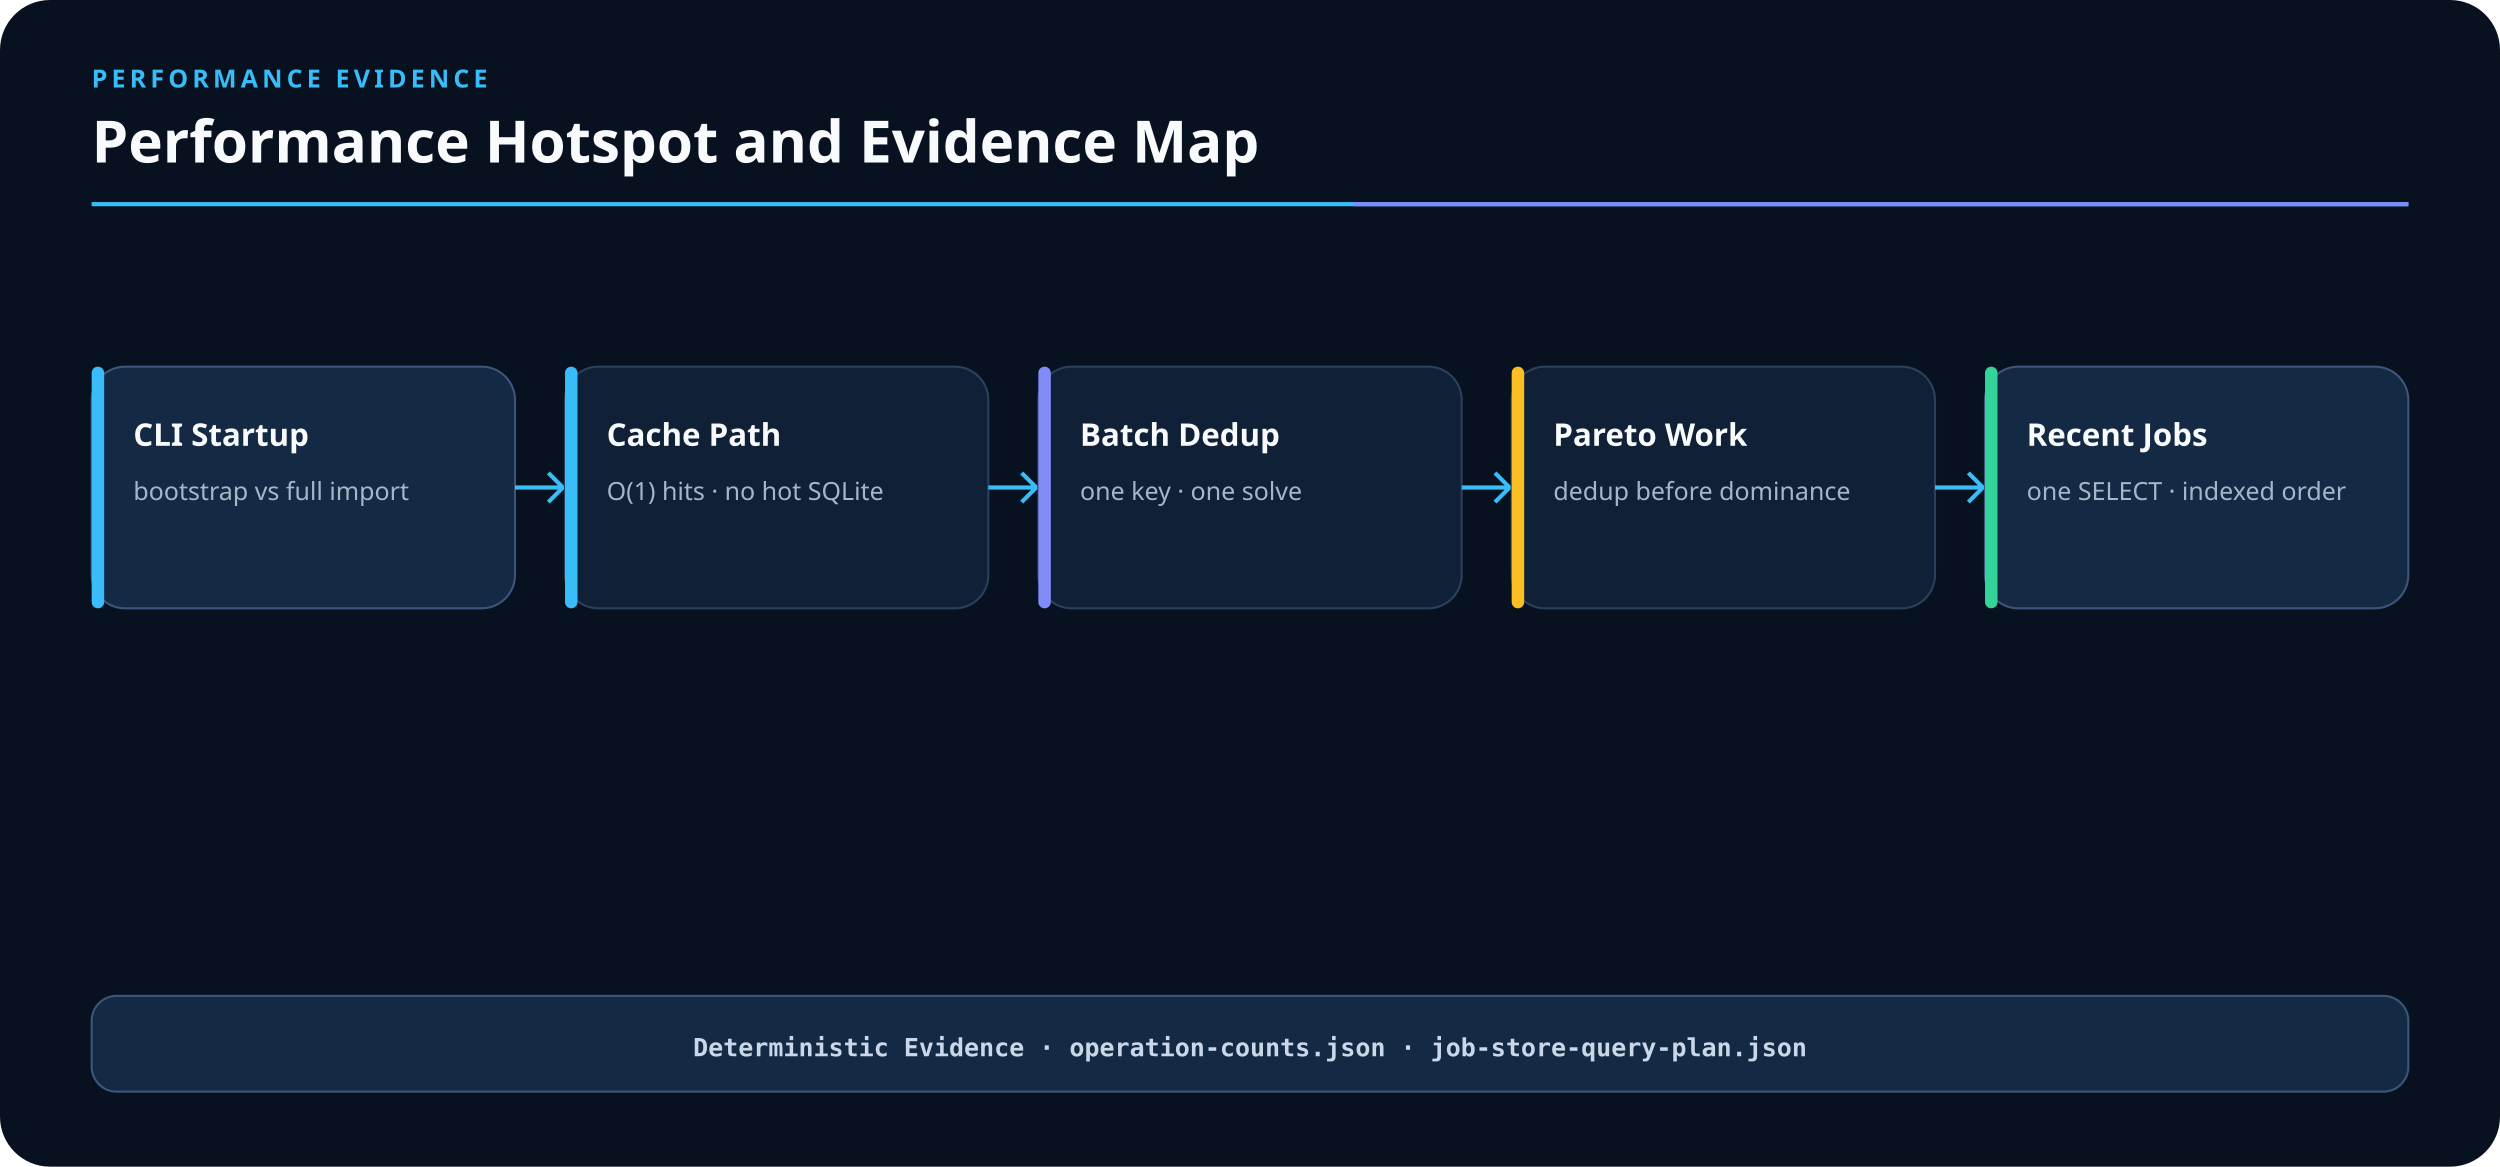
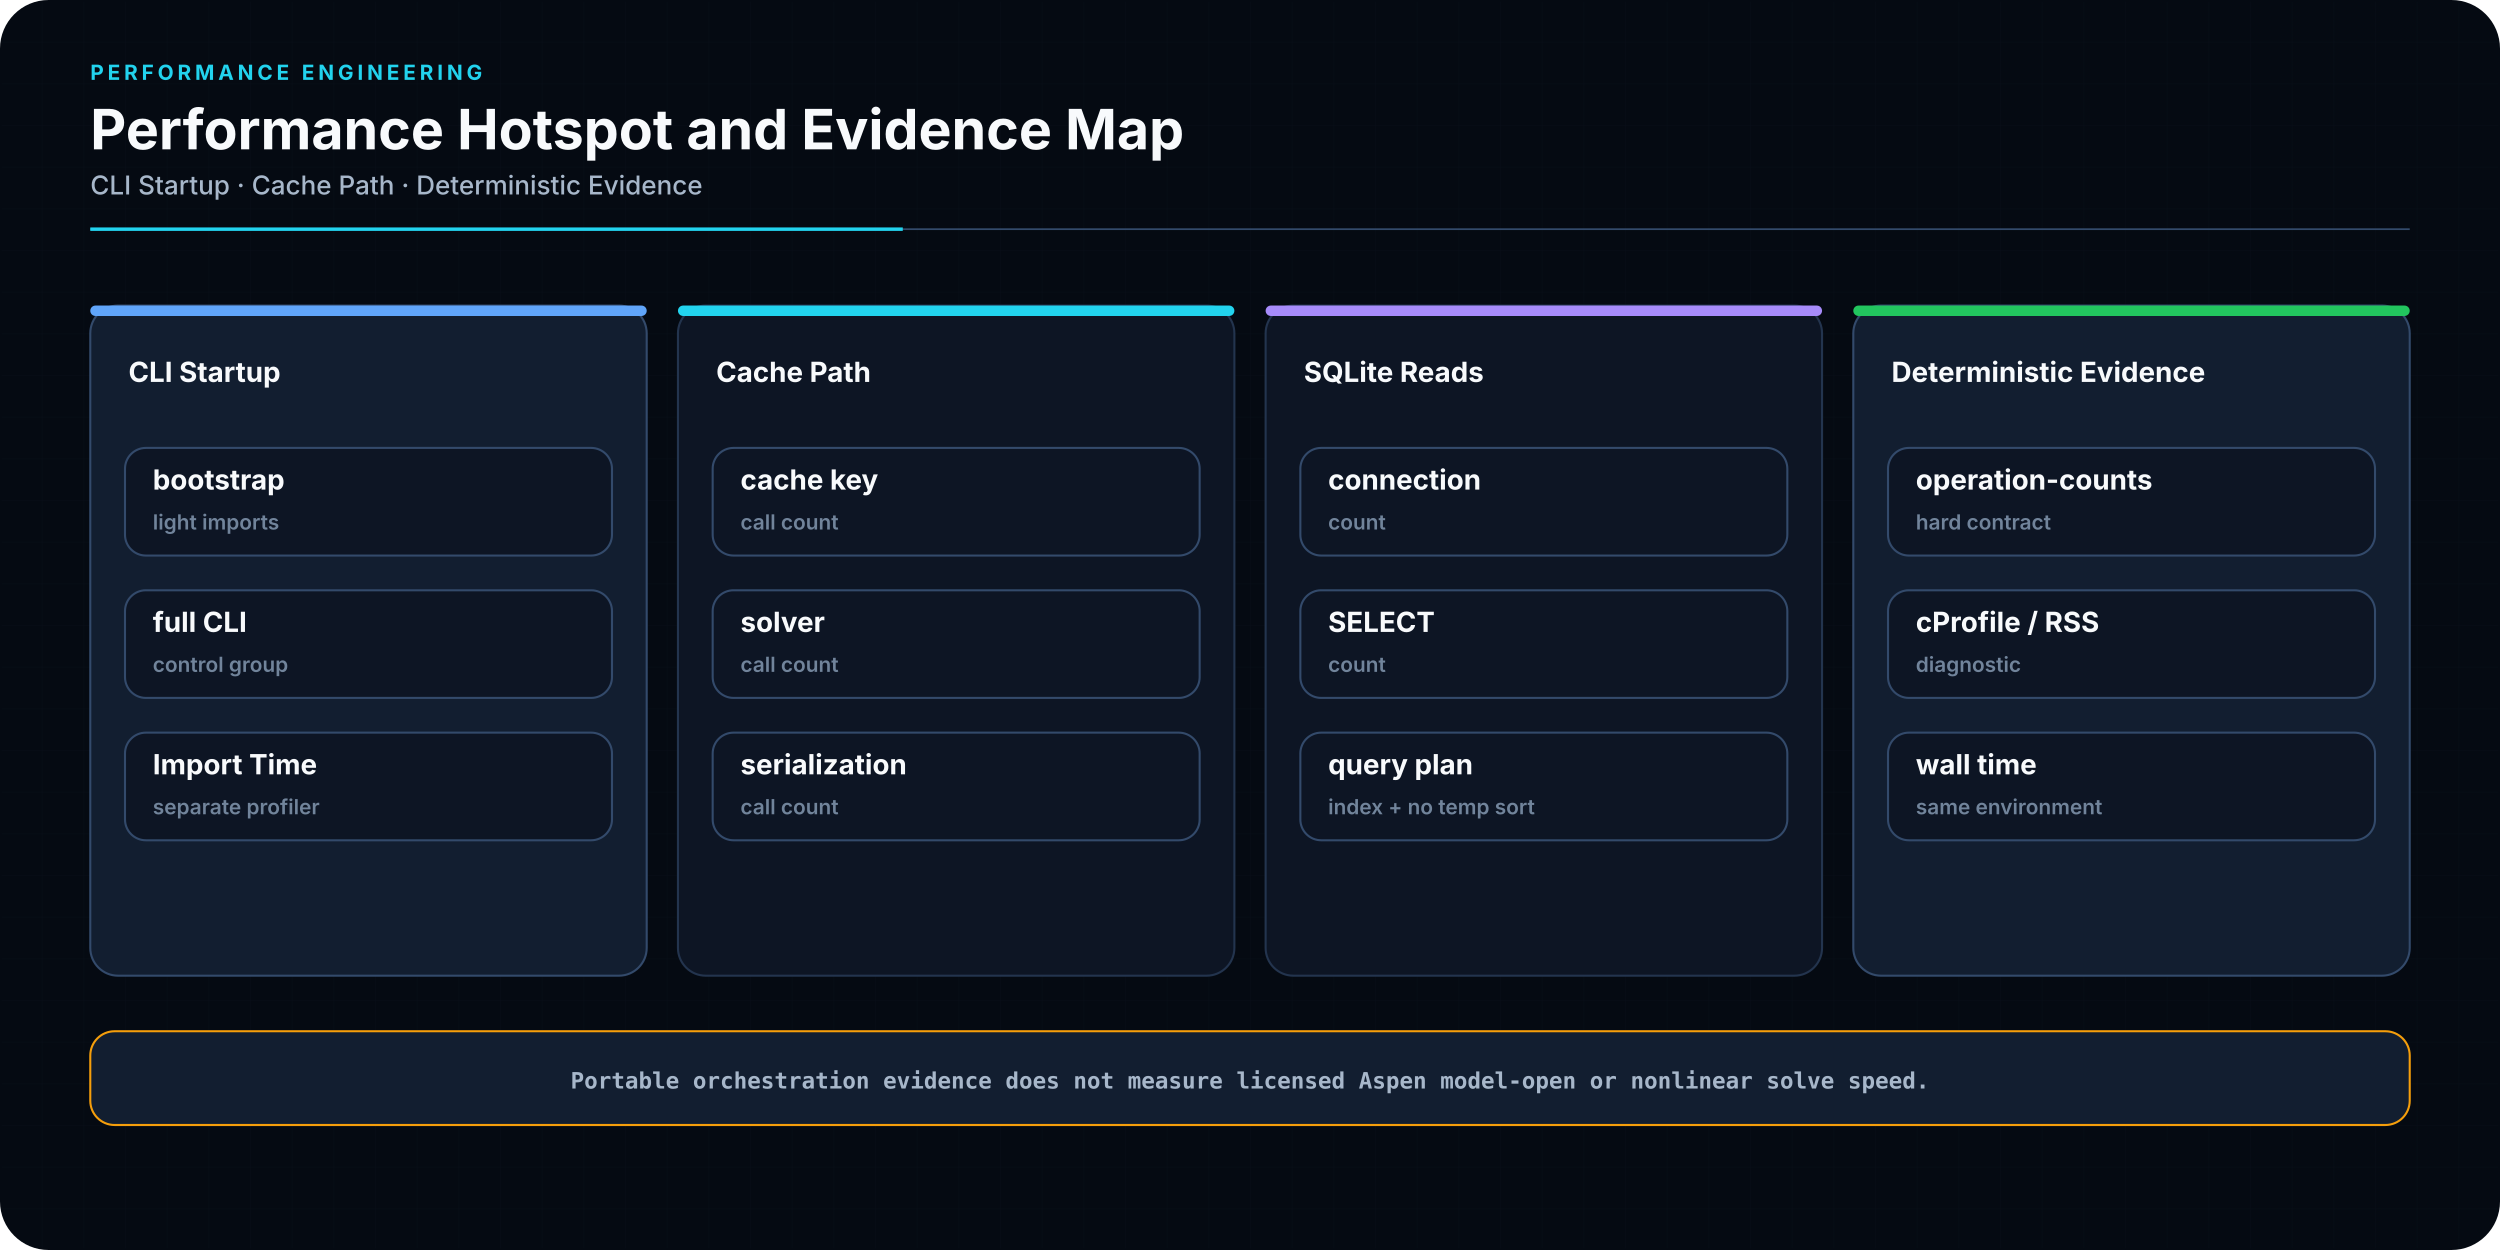
- <svg xmlns="http://www.w3.org/2000/svg" viewBox="0 0 1200 560" role="img" aria-labelledby="title desc">
-   <style>.h{font:700 28px system-ui,sans-serif;fill:#F8FAFC}.e{font:700 12px system-ui,sans-serif;fill:#38BDF8;letter-spacing:2px}.l{font:650 15px system-ui,sans-serif;fill:#F8FAFC}.s{font:500 12px system-ui,sans-serif;fill:#A7B5C8}.m{font:600 12px monospace;fill:#C9D7E8}.c{fill:#102036;stroke:#2A405F}.d{fill:#142944;stroke:#3B567A}</style>
-   <rect width="1200" height="560" rx="24" fill="#07111F" />
-   <text x="44" y="42" class="e">PERFORMANCE EVIDENCE</text>
-   <text x="44" y="78" class="h">Performance Hotspot and Evidence Map</text>
-   <path d="M44 98H1156" stroke="#38BDF8" stroke-width="2" />
-   <path d="M650 98H1156" stroke="#818CF8" stroke-width="2" />
-   <rect x="44.0" y="176" width="203.2" height="116" rx="16" class="d" />
-   <rect x="44.0" y="176" width="6" height="116" rx="3" fill="#38BDF8" />
-   <text x="64.0" y="214" class="l">CLI Startup</text>
-   <text x="64.0" y="240" class="s">bootstrap vs full import</text>
-   <path d="M247.2 234.0h23m-7-7 7 7-7 7" fill="none" stroke="#38BDF8" stroke-width="2" />
-   <rect x="271.2" y="176" width="203.2" height="116" rx="16" class="c" />
-   <rect x="271.2" y="176" width="6" height="116" rx="3" fill="#38BDF8" />
-   <text x="291.2" y="214" class="l">Cache Path</text>
-   <text x="291.2" y="240" class="s">O(1) hits · no hot SQLite</text>
-   <path d="M474.4 234.0h23m-7-7 7 7-7 7" fill="none" stroke="#38BDF8" stroke-width="2" />
-   <rect x="498.4" y="176" width="203.2" height="116" rx="16" class="c" />
-   <rect x="498.4" y="176" width="6" height="116" rx="3" fill="#818CF8" />
-   <text x="518.4" y="214" class="l">Batch Dedup</text>
-   <text x="518.4" y="240" class="s">one key · one solve</text>
-   <path d="M701.6 234.0h23m-7-7 7 7-7 7" fill="none" stroke="#38BDF8" stroke-width="2" />
-   <rect x="725.6" y="176" width="203.2" height="116" rx="16" class="c" />
-   <rect x="725.6" y="176" width="6" height="116" rx="3" fill="#FBBF24" />
-   <text x="745.6" y="214" class="l">Pareto Work</text>
-   <text x="745.6" y="240" class="s">dedup before dominance</text>
-   <path d="M928.8 234.0h23m-7-7 7 7-7 7" fill="none" stroke="#38BDF8" stroke-width="2" />
-   <rect x="952.8" y="176" width="203.2" height="116" rx="16" class="d" />
-   <rect x="952.8" y="176" width="6" height="116" rx="3" fill="#34D399" />
-   <text x="972.8" y="214" class="l">Recent Jobs</text>
-   <text x="972.8" y="240" class="s">one SELECT · indexed order</text>
-   <rect x="44" y="478" width="1112" height="46" rx="12" class="d" />
-   <text x="600" y="507" class="m" text-anchor="middle">Deterministic Evidence · operation-counts.json · job-store-query-plan.json</text>
+ <svg xmlns="http://www.w3.org/2000/svg" viewBox="0 0 1440 720" role="img" aria-labelledby="title desc" data-design-system="ui-ux-pro-max" data-visual-version="3">
+   <style>
+ .txt{font-family:Inter,"Segoe UI",Arial,sans-serif;fill:#F8FAFC}
+ .mono{font-family:"JetBrains Mono",Consolas,monospace;fill:#A7B7CA}
+ .eyebrow{font-family:Inter,"Segoe UI",Arial,sans-serif;font-size:12px;font-weight:700;letter-spacing:2.2px;fill:#22D3EE}
+ .title{font-family:Inter,"Segoe UI",Arial,sans-serif;font-size:32px;font-weight:700;fill:#F8FAFC}
+ .subtitle{font-family:Inter,"Segoe UI",Arial,sans-serif;font-size:15px;font-weight:500;fill:#A7B7CA}
+ .label{font-family:Inter,"Segoe UI",Arial,sans-serif;font-size:16px;font-weight:700;fill:#F8FAFC}
+ .body{font-family:Inter,"Segoe UI",Arial,sans-serif;font-size:14px;font-weight:500;fill:#A7B7CA}
+ .small{font-family:Inter,"Segoe UI",Arial,sans-serif;font-size:12px;font-weight:600;fill:#71849B}
+ .code{font-family:"JetBrains Mono",Consolas,monospace;font-size:13px;font-weight:600;fill:#A7B7CA}
+ .value{font-family:"JetBrains Mono",Consolas,monospace;font-size:21px;font-weight:700;fill:#F8FAFC}
+ .panel{fill:#0D1524;stroke:#23344E;stroke-width:1.2}
+ .panel2{fill:#121E30;stroke:#334A6B;stroke-width:1.2}
+ .gridline{stroke:#23344E;stroke-width:1;opacity:.55}
+ .arrow{fill:none;stroke:#60A5FA;stroke-width:2;stroke-linecap:round;stroke-linejoin:round}
+ .arrow2{fill:none;stroke:#22D3EE;stroke-width:2;stroke-linecap:round;stroke-linejoin:round}
+ </style>
+   <rect width="1440" height="720" rx="28" fill="#050A12" />
+   <defs>
+     <pattern id="microgrid" width="24" height="24" patternUnits="userSpaceOnUse">
+       <path d="M24 0H0V24" fill="none" stroke="#23344E" stroke-width=".6" opacity=".22" />
+     </pattern>
+   </defs>
+   <rect x="1" y="1" width="1438" height="718" rx="27" fill="url(#microgrid)" opacity=".45" />
+   <text x="52" y="46" class="eyebrow">PERFORMANCE ENGINEERING</text>
+   <text x="52" y="86" class="title">Performance Hotspot and Evidence Map</text>
+   <text x="52" y="112" class="subtitle">CLI Startup · Cache Path · Deterministic Evidence</text>
+   <path d="M52 132H1388" stroke="#334A6B" stroke-width="1" />
+   <path d="M52 132H520" stroke="#22D3EE" stroke-width="2" />
+   <rect x="52.0" y="176" width="320.5" height="386" rx="16" class="panel2" />
+   <rect x="52.0" y="176" width="320.5" height="6" rx="3" fill="#60A5FA" />
+   <text x="74.0" y="220" class="label">CLI Startup</text>
+   <rect x="72.0" y="258" width="280.5" height="62" rx="12" fill="#0D1524" stroke="#334A6B" stroke-width="1.2" />
+   <text x="88.0" y="282" class="label">bootstrap</text>
+   <text x="88.0" y="305" class="small">light imports</text>
+   <rect x="72.0" y="340" width="280.5" height="62" rx="12" fill="#0D1524" stroke="#334A6B" stroke-width="1.2" />
+   <text x="88.0" y="364" class="label">full CLI</text>
+   <text x="88.0" y="387" class="small">control group</text>
+   <rect x="72.0" y="422" width="280.5" height="62" rx="12" fill="#0D1524" stroke="#334A6B" stroke-width="1.2" />
+   <text x="88.0" y="446" class="label">Import Time</text>
+   <text x="88.0" y="469" class="small">separate profiler</text>
+   <rect x="390.5" y="176" width="320.5" height="386" rx="16" class="panel" />
+   <rect x="390.5" y="176" width="320.5" height="6" rx="3" fill="#22D3EE" />
+   <text x="412.5" y="220" class="label">Cache Path</text>
+   <rect x="410.5" y="258" width="280.5" height="62" rx="12" fill="#0D1524" stroke="#334A6B" stroke-width="1.2" />
+   <text x="426.5" y="282" class="label">cache key</text>
+   <text x="426.5" y="305" class="small">call count</text>
+   <rect x="410.5" y="340" width="280.5" height="62" rx="12" fill="#0D1524" stroke="#334A6B" stroke-width="1.2" />
+   <text x="426.5" y="364" class="label">solver</text>
+   <text x="426.5" y="387" class="small">call count</text>
+   <rect x="410.5" y="422" width="280.5" height="62" rx="12" fill="#0D1524" stroke="#334A6B" stroke-width="1.2" />
+   <text x="426.5" y="446" class="label">serialization</text>
+   <text x="426.5" y="469" class="small">call count</text>
+   <rect x="729.0" y="176" width="320.5" height="386" rx="16" class="panel" />
+   <rect x="729.0" y="176" width="320.5" height="6" rx="3" fill="#A78BFA" />
+   <text x="751.0" y="220" class="label">SQLite Reads</text>
+   <rect x="749.0" y="258" width="280.5" height="62" rx="12" fill="#0D1524" stroke="#334A6B" stroke-width="1.2" />
+   <text x="765.0" y="282" class="label">connection</text>
+   <text x="765.0" y="305" class="small">count</text>
+   <rect x="749.0" y="340" width="280.5" height="62" rx="12" fill="#0D1524" stroke="#334A6B" stroke-width="1.2" />
+   <text x="765.0" y="364" class="label">SELECT</text>
+   <text x="765.0" y="387" class="small">count</text>
+   <rect x="749.0" y="422" width="280.5" height="62" rx="12" fill="#0D1524" stroke="#334A6B" stroke-width="1.2" />
+   <text x="765.0" y="446" class="label">query plan</text>
+   <text x="765.0" y="469" class="small">index + no temp sort</text>
+   <rect x="1067.5" y="176" width="320.5" height="386" rx="16" class="panel2" />
+   <rect x="1067.5" y="176" width="320.5" height="6" rx="3" fill="#22C55E" />
+   <text x="1089.5" y="220" class="label">Deterministic Evidence</text>
+   <rect x="1087.5" y="258" width="280.5" height="62" rx="12" fill="#0D1524" stroke="#334A6B" stroke-width="1.2" />
+   <text x="1103.5" y="282" class="label">operation-counts</text>
+   <text x="1103.5" y="305" class="small">hard contract</text>
+   <rect x="1087.5" y="340" width="280.5" height="62" rx="12" fill="#0D1524" stroke="#334A6B" stroke-width="1.2" />
+   <text x="1103.5" y="364" class="label">cProfile / RSS</text>
+   <text x="1103.5" y="387" class="small">diagnostic</text>
+   <rect x="1087.5" y="422" width="280.5" height="62" rx="12" fill="#0D1524" stroke="#334A6B" stroke-width="1.2" />
+   <text x="1103.5" y="446" class="label">wall time</text>
+   <text x="1103.5" y="469" class="small">same environment</text>
+   <rect x="52" y="594" width="1336" height="54" rx="14" fill="#121E30" stroke="#F59E0B" stroke-width="1.2" />
+   <text x="720" y="627" class="code" text-anchor="middle">Portable orchestration evidence does not measure licensed Aspen model-open or nonlinear solve speed.</text>
</svg>
